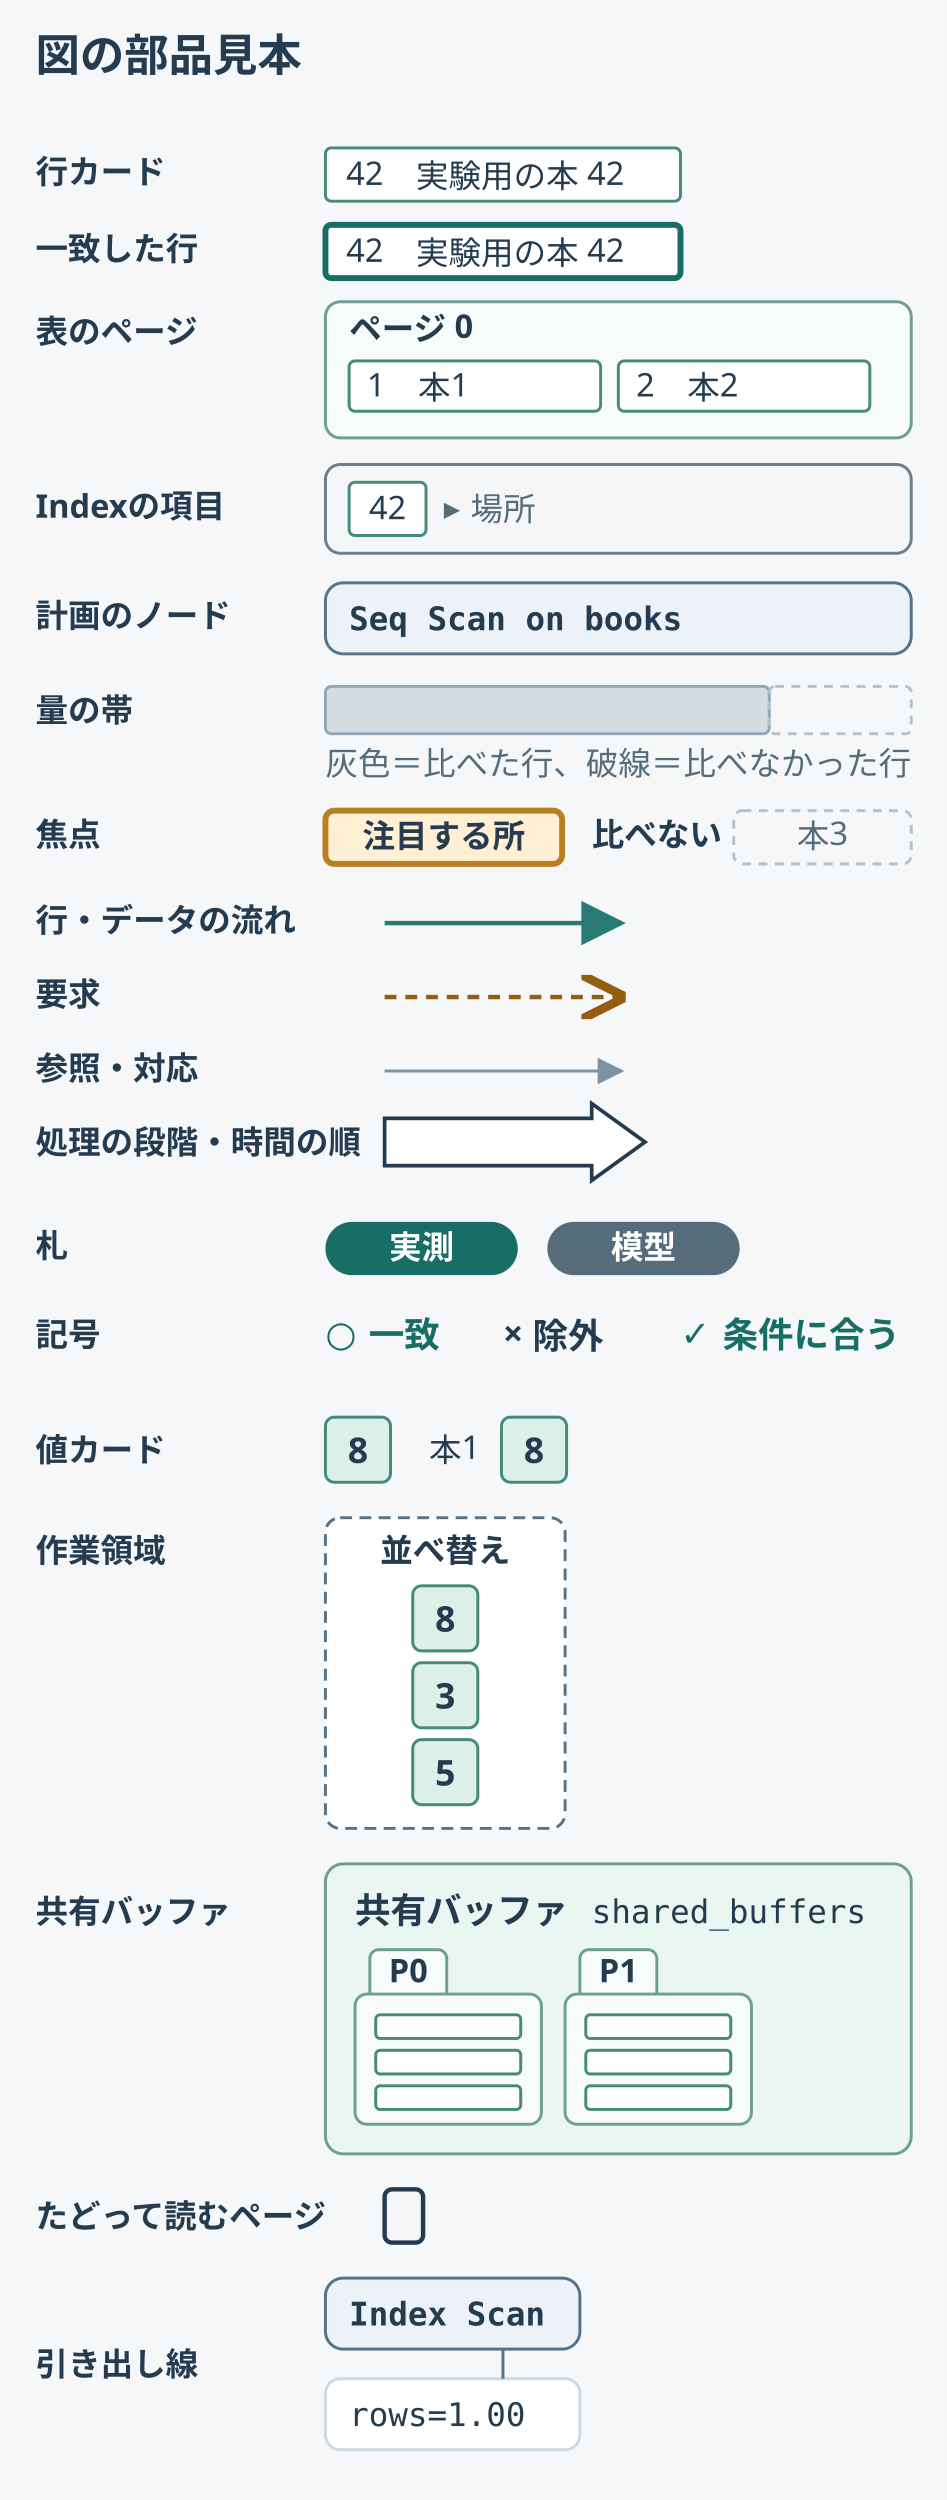
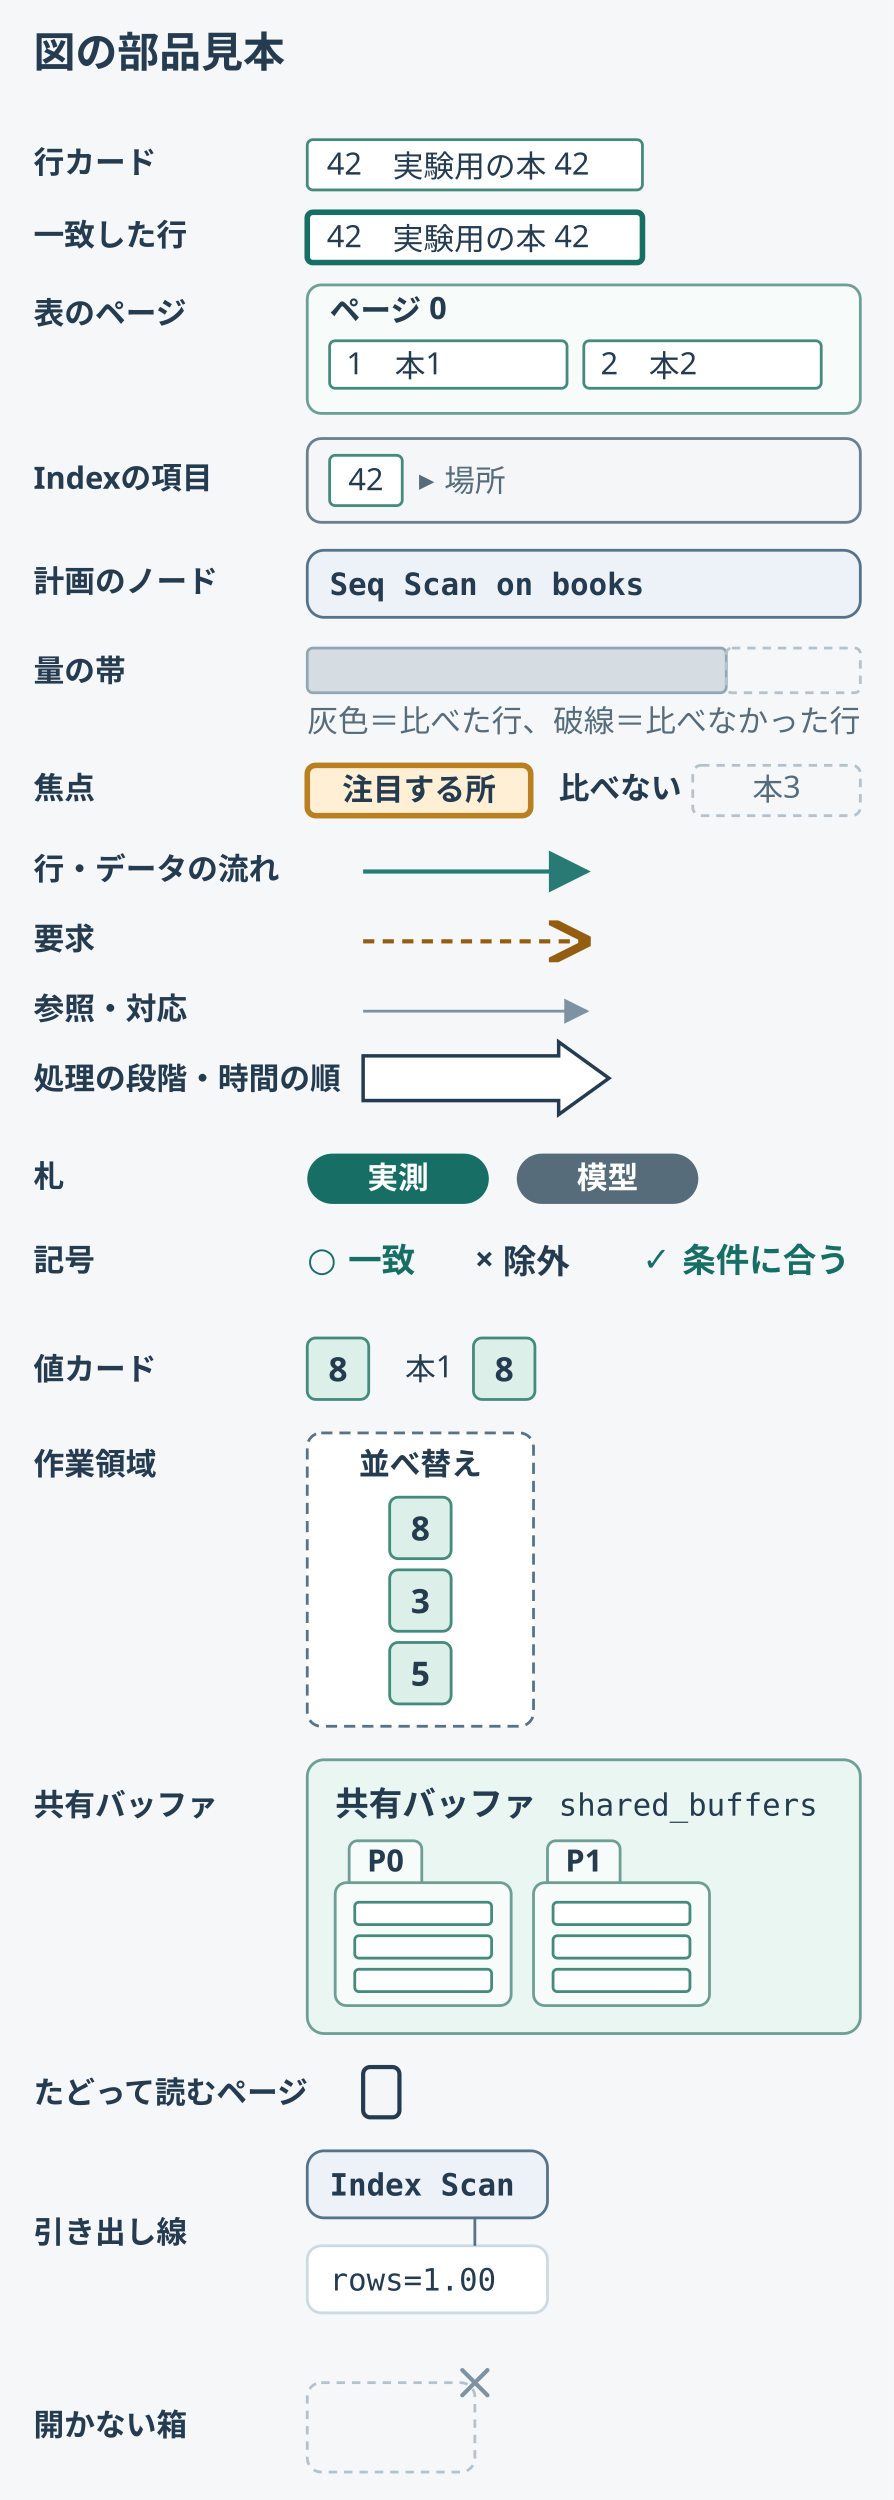
- <svg xmlns="http://www.w3.org/2000/svg" width="640" height="1690" viewBox="0 0 640 1690" role="img" aria-labelledby="title">
+ <svg xmlns="http://www.w3.org/2000/svg" width="640" height="1790" viewBox="0 0 640 1790" role="img" aria-labelledby="title">
  <defs>
    <marker id="flow" markerWidth="10" markerHeight="10" refX="9" refY="5" orient="auto">
      <path d="M0 0L10 5L0 10z" fill="#277b74" />
    </marker>
    <marker id="req" markerWidth="10" markerHeight="10" refX="9" refY="5" orient="auto">
      <path d="M0 0L10 5L0 10" fill="none" stroke="#945e11" stroke-width="2" />
    </marker>
    <marker id="ref" markerWidth="9" markerHeight="9" refX="8" refY="4.5" orient="auto">
      <path d="M0 0L9 4.5L0 9z" fill="#7d93a3" />
    </marker>
  </defs>
  <style>
text{font-family:"Hiragino Sans","Noto Sans JP",sans-serif;font-size:24px;fill:#243b50}
.h{font-size:30px;font-weight:700}.b{font-weight:700}.s{font-size:22px}.m{font-size:22px;fill:#566c7b}
.mono{font-family:ui-monospace,Menlo,monospace;font-size:22px}.tag{font-size:22px;font-weight:700;fill:#fff}
.teal{fill:#176e65}.brown{fill:#945e11}.real{fill:#176e65}.model{fill:#566c7b}
.panel{fill:#fff;stroke:#cedae1;stroke-width:2}.node{fill:#ecf2f8;stroke:#56738a;stroke-width:2}
.row{fill:#fff;stroke:#448b7c;stroke-width:2}.match{fill:#fff;stroke:#176e65;stroke-width:4}
.page{fill:#f7fbf9;stroke:#6d9f94;stroke-width:2}.ipage{fill:#f4f6f8;stroke:#6b7f8e;stroke-width:2}
.band{fill:#d5dde3;stroke:#92a7b5;stroke-width:2}.skip{fill:none;stroke:#b5c2cc;stroke-width:2;stroke-dasharray:6 5}
.hot{fill:#fff0d5;stroke:#b88020;stroke-width:4}.ghost{fill:#f5f7f9;stroke:#b5c2cc;stroke-width:2;stroke-dasharray:6 5}
.flow{fill:none;stroke:#277b74;stroke-width:3;marker-end:url(#flow)}.req{fill:none;stroke:#945e11;stroke-width:3;stroke-dasharray:8 6;marker-end:url(#req)}
.ref{fill:none;stroke:#7d93a3;stroke-width:2;marker-end:url(#ref)}.step{fill:#fff;stroke:#243b50;stroke-width:2.5}
.spine{fill:#e9f3f4;stroke:#243b50;stroke-width:1.5}
.work{fill:#fff;stroke:#56738a;stroke-width:2;stroke-dasharray:8 5}.val{fill:#dcefe8;stroke:#448b7c;stroke-width:2}.buffer{fill:#eaf6f1;stroke:#6d9f94;stroke-width:2}
.route{fill:#f4f6f8;stroke:#243b50;stroke-width:3}.leader{fill:none;stroke:#56738a;stroke-width:2}
  </style>
-   <rect width="640" height="1690" fill="#f5f7f9" />
+   <rect width="640" height="1790" fill="#f5f7f9" />
  <text x="24" y="48" class="h">図の部品見本</text>
  <g id="row-card">
    <text x="24" y="124" class="s b">行カード</text>
    <rect x="220" y="100" width="240" height="36" rx="4" class="row" />
    <text x="234" y="125" class="s">42　実験用の本 42</text>
  </g>
  <g id="match-card">
    <text x="24" y="176" class="s b">一致した行</text>
    <rect x="220" y="152" width="240" height="36" rx="4" class="match" />
    <text x="234" y="177" class="s">42　実験用の本 42</text>
  </g>
  <g id="table-page">
    <text x="24" y="232" class="s b">表のページ</text>
    <rect x="220" y="204" width="396" height="92" rx="10" class="page" />
    <text x="236" y="230" class="s b">ページ 0</text>
    <rect x="236" y="244" width="170" height="34" rx="4" class="row" />
    <text x="248" y="268" class="s">1　本1</text>
    <rect x="418" y="244" width="170" height="34" rx="4" class="row" />
    <text x="430" y="268" class="s">2　本2</text>
  </g>
  <g id="index-entry">
    <text x="24" y="350" class="s b">Indexの項目</text>
    <rect x="220" y="314" width="396" height="60" rx="10" class="ipage" />
    <rect x="236" y="326" width="52" height="36" rx="4" class="row" />
    <text x="262" y="351" text-anchor="middle" class="s">42</text>
    <text x="300" y="351" class="s m">▸ 場所</text>
  </g>
  <g id="plan-node">
    <text x="24" y="424" class="s b">計画のノード</text>
    <rect x="220" y="394" width="396" height="48" rx="12" class="node" />
    <text x="236" y="426" class="mono b">Seq Scan on books</text>
  </g>
  <g id="quantity-band">
    <text x="24" y="488" class="s b">量の帯</text>
    <rect x="220" y="464" width="300" height="32" rx="4" class="band" />
    <rect x="520" y="464" width="96" height="32" rx="4" class="skip" />
    <text x="220" y="524" class="m">灰色＝比べた行、破線＝比べなかった行</text>
  </g>
  <g id="emphasis">
    <text x="24" y="572" class="s b">焦点</text>
    <rect x="220" y="548" width="160" height="36" rx="6" class="hot" />
    <text x="300" y="573" text-anchor="middle" class="s b">注目する所</text>
    <text x="400" y="572" class="s b">比べない</text>
    <rect x="496" y="548" width="120" height="36" rx="6" class="ghost" />
    <text x="556" y="573" text-anchor="middle" class="m">本3</text>
  </g>
  <g id="arrows">
    <text x="24" y="630" class="s b">行・データの流れ</text>
    <path d="M260 624 H420" class="flow" />
    <text x="24" y="680" class="s b">要求</text>
    <path d="M260 674 H420" class="req" />
    <text x="24" y="730" class="s b">参照・対応</text>
    <path d="M260 724 H420" class="ref" />
    <text x="24" y="780" class="s b">処理の段階・時間の順</text>
    <path d="M260 756 H400 V746 L436 772 L400 798 V788 H260 Z" class="step" />
  </g>
  <g id="tags">
    <text x="24" y="850" class="s b">札</text>
    <rect x="220" y="826" width="130" height="36" rx="18" class="real" />
    <text x="285" y="851" text-anchor="middle" class="tag">実測</text>
    <rect x="370" y="826" width="130" height="36" rx="18" class="model" />
    <text x="435" y="851" text-anchor="middle" class="tag">模型</text>
  </g>
  <g id="marks">
    <text x="24" y="910" class="s b">記号</text>
    <text x="220" y="910" class="b teal">○ 一致</text>
    <text x="340" y="910" class="b">× 除外</text>
    <text x="460" y="910" class="b teal">✓ 条件に合う</text>
  </g>
  <g id="value-card">
    <text x="24" y="988" class="s b">値カード</text>
    <rect x="220" y="958" width="44" height="44" rx="6" class="val" />
    <text x="242" y="989" text-anchor="middle" class="b">8</text>
    <text x="290" y="988" class="s">本1</text>
    <rect x="339" y="958" width="44" height="44" rx="6" class="val" />
    <text x="361" y="989" text-anchor="middle" class="b">8</text>
  </g>
  <g id="work-area">
    <text x="24" y="1056" class="s b">作業領域</text>
    <rect x="220" y="1026" width="162" height="210" rx="10" class="work" />
    <text x="301" y="1056" text-anchor="middle" class="s b">並べ替え</text>
    <rect x="279" y="1072" width="44" height="44" rx="6" class="val" />
    <text x="301" y="1103" text-anchor="middle" class="b">8</text>
    <rect x="279" y="1124" width="44" height="44" rx="6" class="val" />
    <text x="301" y="1155" text-anchor="middle" class="b">3</text>
    <rect x="279" y="1176" width="44" height="44" rx="6" class="val" />
    <text x="301" y="1207" text-anchor="middle" class="b">5</text>
  </g>
  <g id="shared-buffers">
    <text x="24" y="1300" class="s b">共有バッファ</text>
    <rect x="220" y="1260" width="396" height="196" rx="12" class="buffer" />
    <text x="240" y="1300" class="b">共有バッファ</text>
    <text x="400" y="1300" class="mono">shared_buffers</text>
    <rect x="250" y="1318" width="52" height="36" rx="6" class="page" />
    <rect x="240" y="1348" width="126" height="88" rx="8" class="page" />
    <rect x="254" y="1362" width="98" height="16" rx="3" class="row" />
    <rect x="254" y="1386" width="98" height="16" rx="3" class="row" />
    <rect x="254" y="1410" width="98" height="16" rx="3" class="row" />
    <text x="276" y="1340" text-anchor="middle" class="s b">P0</text>
    <rect x="392" y="1318" width="52" height="36" rx="6" class="page" />
    <rect x="382" y="1348" width="126" height="88" rx="8" class="page" />
    <rect x="396" y="1362" width="98" height="16" rx="3" class="row" />
    <rect x="396" y="1386" width="98" height="16" rx="3" class="row" />
    <rect x="396" y="1410" width="98" height="16" rx="3" class="row" />
    <text x="418" y="1340" text-anchor="middle" class="s b">P1</text>
  </g>
  <g id="route-page">
    <text x="24" y="1506" class="s b">たどって読むページ</text>
    <rect x="260" y="1480" width="26" height="36" rx="5" class="route" />
  </g>
  <g id="leader-line">
    <text x="24" y="1606" class="s b">引き出し線</text>
    <rect x="220" y="1540" width="172" height="48" rx="12" class="node" />
    <text x="236" y="1572" class="mono b">Index Scan</text>
    <rect x="220" y="1608" width="172" height="48" rx="10" class="panel" />
    <text x="236" y="1640" class="mono">rows=1.00</text>
    <path d="M340 1588 V1608" class="leader" />
  </g>
+   <g id="unopened">
+     <text x="24" y="1744" class="s b">開かない箱</text>
+     <rect x="220" y="1706" width="120" height="64" rx="10" class="ghost" />
+     <path d="M331 1697 L349 1715 M349 1697 L331 1715" fill="none" stroke="#7d93a3" stroke-width="3" stroke-linecap="round" />
+   </g>
</svg>
